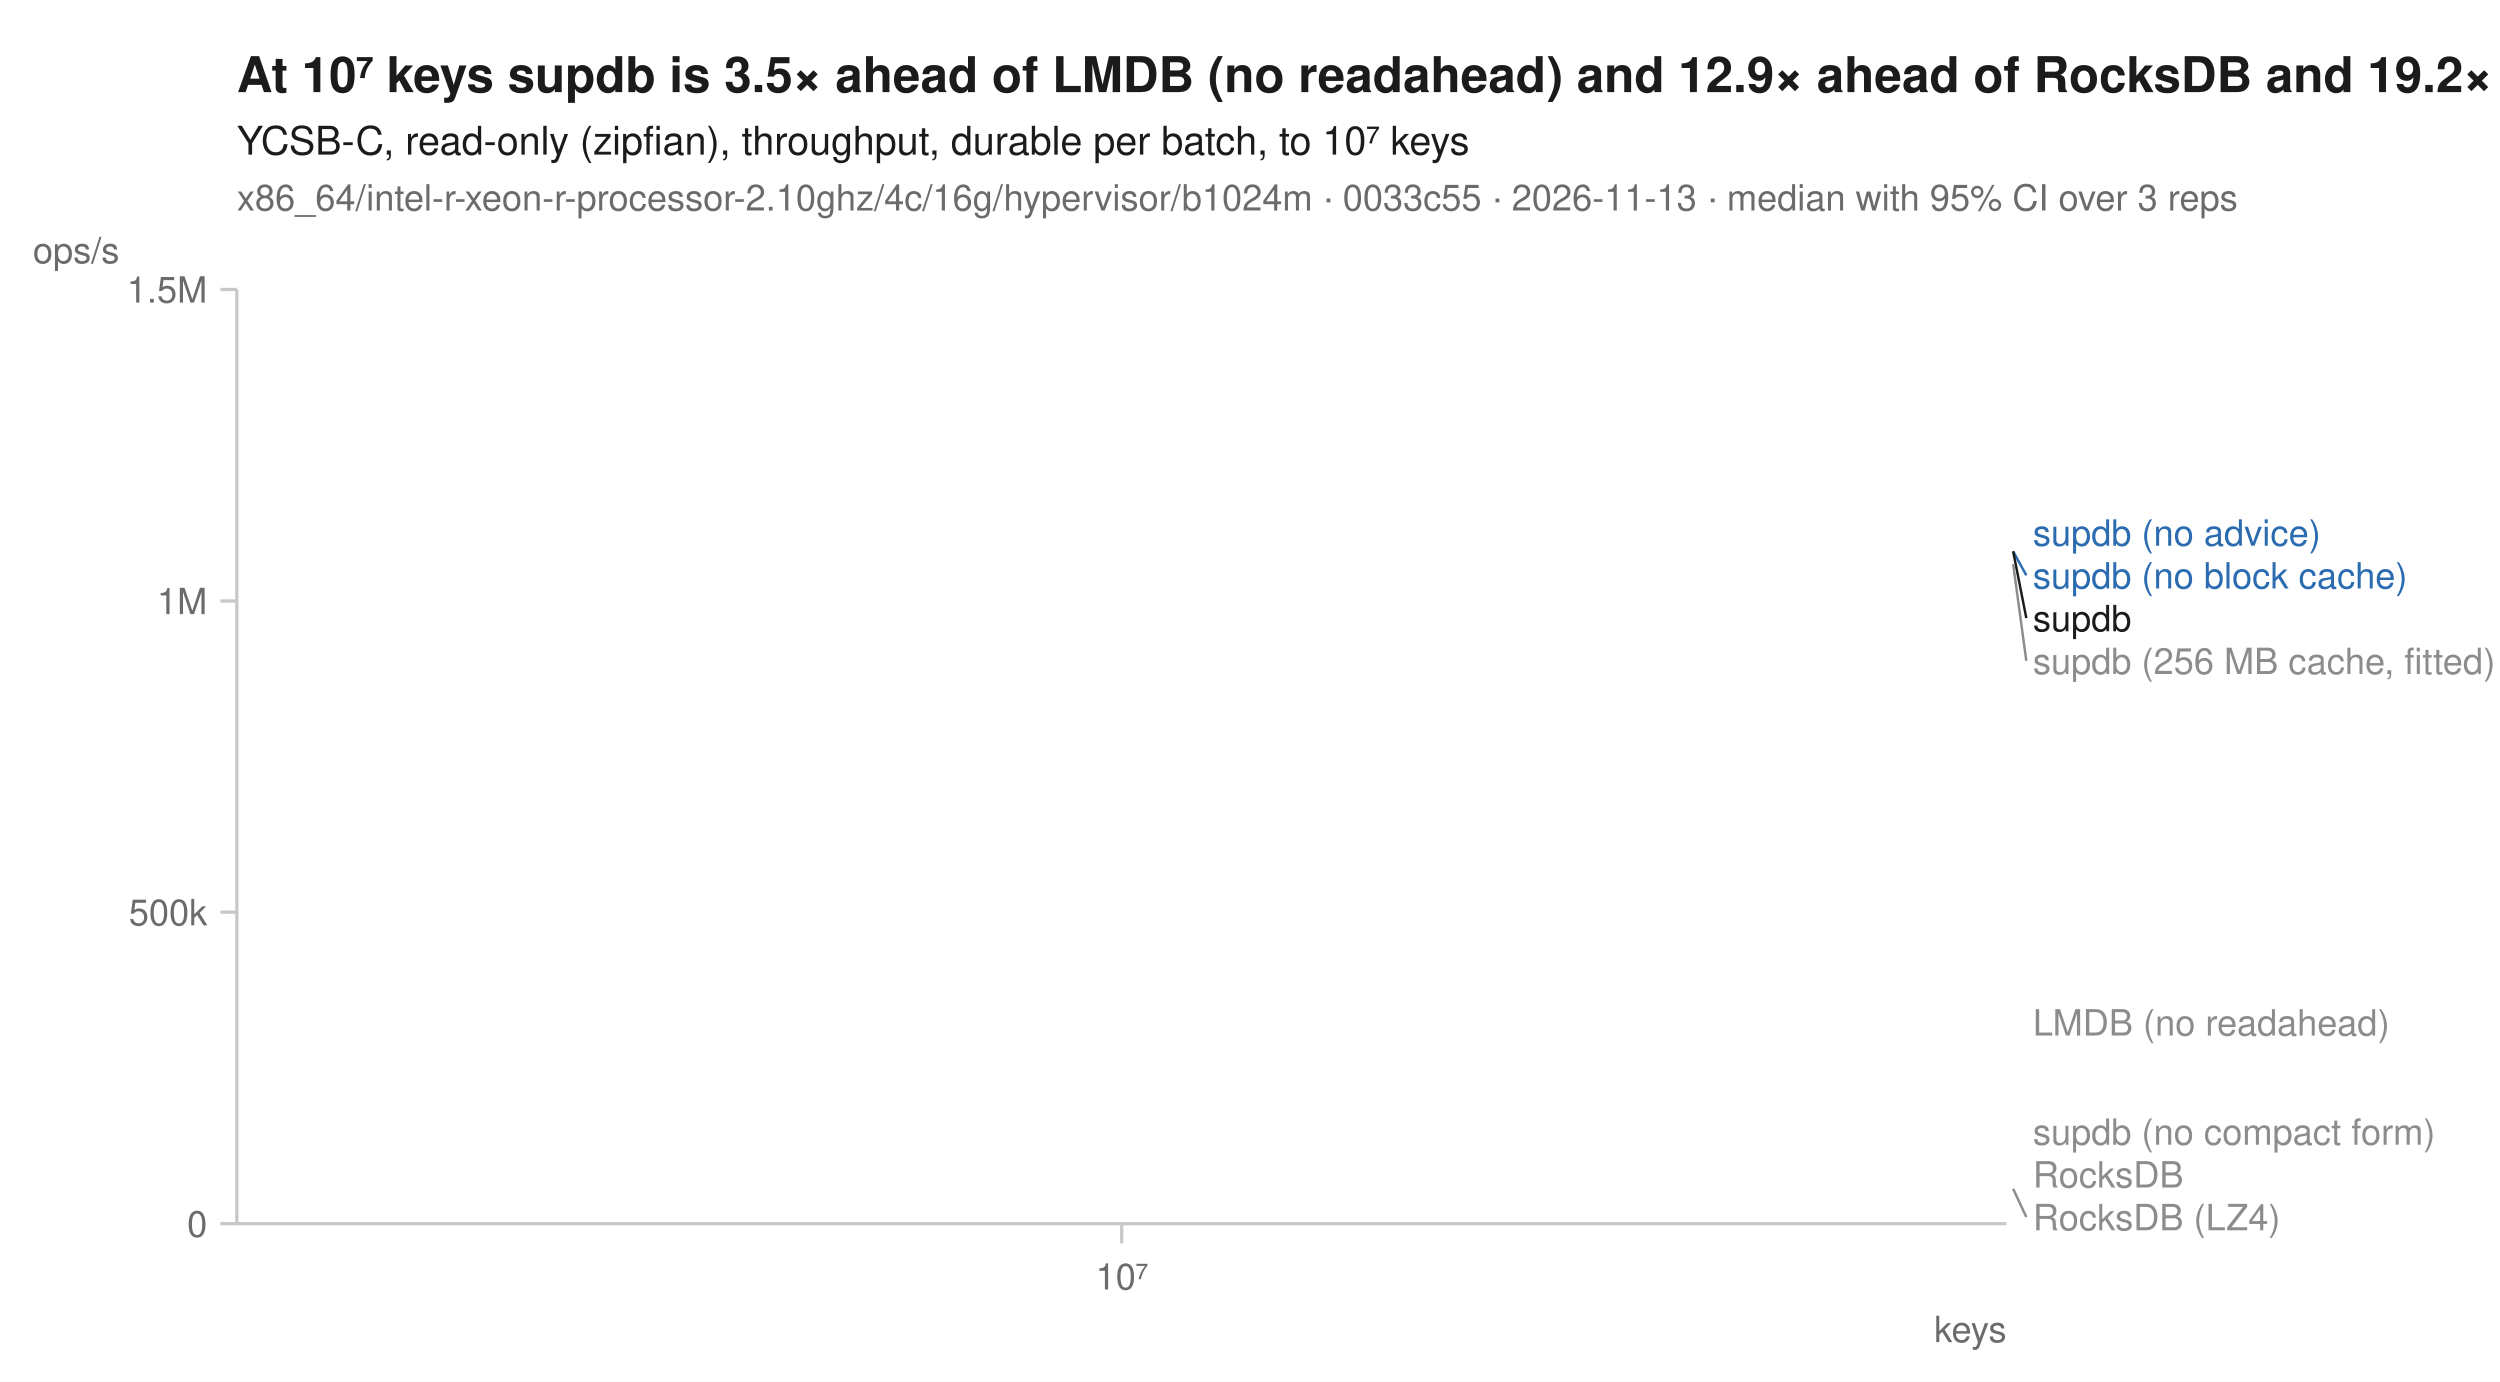
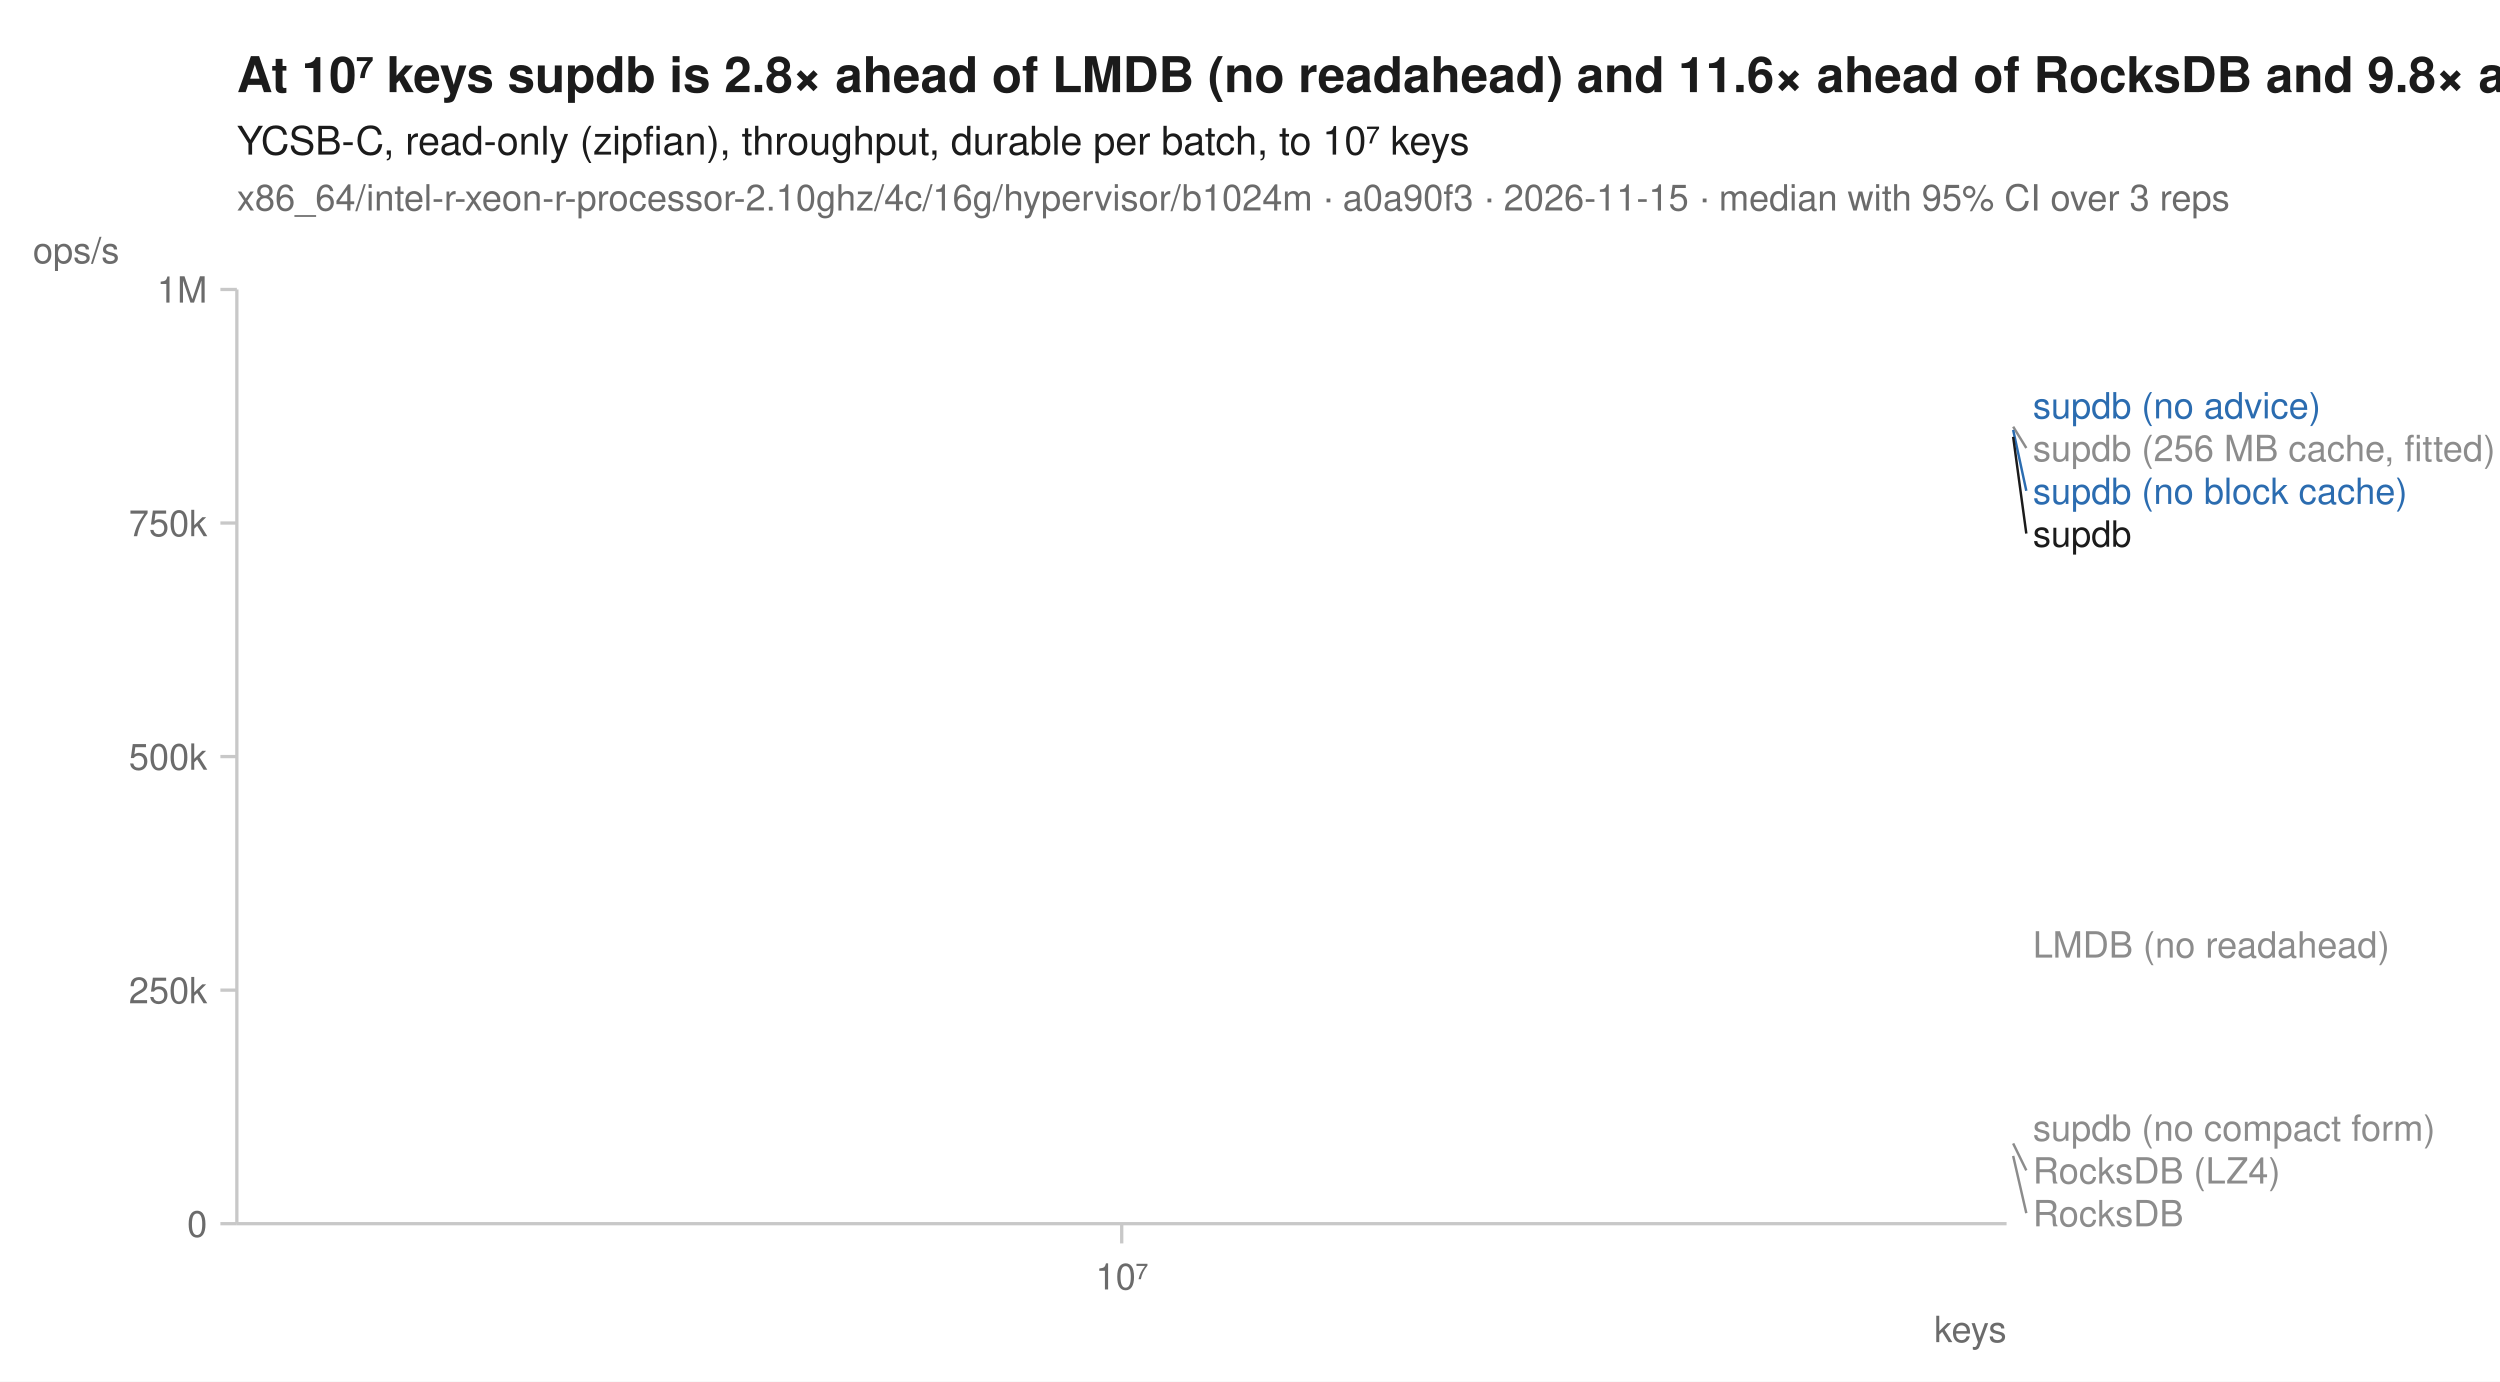
<svg xmlns="http://www.w3.org/2000/svg" width="760" height="420" viewBox="0 0 760 420" font-family="-apple-system, BlinkMacSystemFont, 'Segoe UI', Helvetica, Arial, sans-serif" fill="#1b1b1b">
  <rect width="760" height="420" fill="white" />
-   <text x="72" y="28" font-size="15" font-weight="600">At 10⁷ keys supdb is 3.5× ahead of LMDB (no readahead) and 12.9× ahead of RocksDB and 19.2× ahead of RocksDB (LZ4)</text>
+   <text x="72" y="28" font-size="15" font-weight="600">At 10⁷ keys supdb is 2.8× ahead of LMDB (no readahead) and 11.6× ahead of RocksDB and 9.8× ahead of RocksDB (LZ4)</text>
  <text x="72" y="47" font-size="12">YCSB-C, read-only (zipfian), throughput, durable per batch, to 10⁷ keys</text>
-   <text x="72" y="64" font-size="11" fill="#6b6b6b">x86_64/intel-r-xeon-r-processor-2.10ghz/4c/16g/hypervisor/b1024m · 0033c55 · 2026-11-13 · median with 95% CI over 3 reps</text>
+   <text x="72" y="64" font-size="11" fill="#6b6b6b">x86_64/intel-r-xeon-r-processor-2.10ghz/4c/16g/hypervisor/b1024m · a0a90f3 · 2026-11-15 · median with 95% CI over 3 reps</text>
  <line x1="72" y1="372" x2="610" y2="372" stroke="#c8c8c8" stroke-width="1" />
  <line x1="72" y1="88" x2="72" y2="372" stroke="#c8c8c8" stroke-width="1" />
  <line x1="341.0" y1="372" x2="341.0" y2="378" stroke="#c8c8c8" stroke-width="1" />
  <text x="341.0" y="392" font-size="11" text-anchor="middle" fill="#6b6b6b">10⁷</text>
  <text x="610" y="408" font-size="11" text-anchor="end" fill="#6b6b6b">keys</text>
  <line x1="67" y1="372.0" x2="72" y2="372.0" stroke="#c8c8c8" stroke-width="1" />
  <text x="63" y="376.0" font-size="11" text-anchor="end" fill="#6b6b6b">0</text>
-   <line x1="67" y1="277.3" x2="72" y2="277.3" stroke="#c8c8c8" stroke-width="1" />
-   <text x="63" y="281.3" font-size="11" text-anchor="end" fill="#6b6b6b">500k</text>
-   <line x1="67" y1="182.7" x2="72" y2="182.7" stroke="#c8c8c8" stroke-width="1" />
-   <text x="63" y="186.7" font-size="11" text-anchor="end" fill="#6b6b6b">1M</text>
+   <line x1="67" y1="301.0" x2="72" y2="301.0" stroke="#c8c8c8" stroke-width="1" />
+   <text x="63" y="305.0" font-size="11" text-anchor="end" fill="#6b6b6b">250k</text>
+   <line x1="67" y1="230.0" x2="72" y2="230.0" stroke="#c8c8c8" stroke-width="1" />
+   <text x="63" y="234.0" font-size="11" text-anchor="end" fill="#6b6b6b">500k</text>
+   <line x1="67" y1="159.0" x2="72" y2="159.0" stroke="#c8c8c8" stroke-width="1" />
+   <text x="63" y="163.0" font-size="11" text-anchor="end" fill="#6b6b6b">750k</text>
  <line x1="67" y1="88.0" x2="72" y2="88.0" stroke="#c8c8c8" stroke-width="1" />
-   <text x="63" y="92.0" font-size="11" text-anchor="end" fill="#6b6b6b">1.5M</text>
+   <text x="63" y="92.0" font-size="11" text-anchor="end" fill="#6b6b6b">1M</text>
  <text x="10" y="80" font-size="11" text-anchor="start" fill="#6b6b6b">ops/s</text>
-   <path d="M341.0,361.4 " fill="none" stroke="#8c8c8c" stroke-width="1.6" stroke-linejoin="round" stroke-linecap="round" stroke-dasharray="1,3" />
-   <path d="M341.0,314.1 " fill="none" stroke="#8c8c8c" stroke-width="1.6" stroke-linejoin="round" stroke-linecap="round" stroke-dasharray="4,2" />
-   <path d="M341.0,171.5 " fill="none" stroke="#8c8c8c" stroke-width="2" stroke-linejoin="round" stroke-linecap="round" stroke-dasharray="2,3" />
-   <path d="M341.0,356.1 " fill="none" stroke="#8c8c8c" stroke-width="1.6" stroke-linejoin="round" stroke-linecap="round" stroke-dasharray="7,4" />
-   <path d="M341.0,167.6 " fill="none" stroke="#2b6cb0" stroke-width="2" stroke-linejoin="round" stroke-linecap="round" stroke-dasharray="7,4" />
-   <path d="M341.0,165.3 " fill="none" stroke="#2b6cb0" stroke-width="2" stroke-linejoin="round" stroke-linecap="round" />
-   <path d="M341.0,347.3 " fill="none" stroke="#8c8c8c" stroke-width="2" stroke-linejoin="round" stroke-linecap="round" stroke-dasharray="2,3" />
-   <path d="M341.0,167.6 " fill="none" stroke="#1b1b1b" stroke-width="2" stroke-linejoin="round" stroke-linecap="round" />
-   <text x="618.0" y="165.9" font-size="11" fill="#2b6cb0">supdb (no advice)</text>
-   <line x1="612.0" y1="167.6" x2="616.0" y2="174.9" stroke="#2b6cb0" stroke-width="0.75" />
-   <text x="618.0" y="178.9" font-size="11" fill="#2b6cb0">supdb (no block cache)</text>
-   <line x1="612.0" y1="167.6" x2="616.0" y2="187.9" stroke="#1b1b1b" stroke-width="0.75" />
-   <text x="618.0" y="191.9" font-size="11" fill="#1b1b1b">supdb</text>
-   <line x1="612.0" y1="171.5" x2="616.0" y2="200.9" stroke="#8c8c8c" stroke-width="0.75" />
-   <text x="618.0" y="204.9" font-size="11" fill="#8c8c8c">supdb (256 MB cache, fitted)</text>
-   <text x="618.0" y="314.8" font-size="11" fill="#8c8c8c">LMDB (no readahead)</text>
-   <text x="618.0" y="348.0" font-size="11" fill="#8c8c8c">supdb (no compact form)</text>
-   <text x="618.0" y="361.0" font-size="11" fill="#8c8c8c">RocksDB</text>
-   <line x1="612.0" y1="361.4" x2="616.0" y2="370.0" stroke="#8c8c8c" stroke-width="0.75" />
-   <text x="618.0" y="374.0" font-size="11" fill="#8c8c8c">RocksDB (LZ4)</text>
+   <path d="M341.0,347.6 " fill="none" stroke="#8c8c8c" stroke-width="1.6" stroke-linejoin="round" stroke-linecap="round" stroke-dasharray="1,3" />
+   <path d="M341.0,287.1 " fill="none" stroke="#8c8c8c" stroke-width="1.6" stroke-linejoin="round" stroke-linecap="round" stroke-dasharray="4,2" />
+   <path d="M341.0,129.7 " fill="none" stroke="#8c8c8c" stroke-width="2" stroke-linejoin="round" stroke-linecap="round" stroke-dasharray="2,3" />
+   <path d="M341.0,351.4 " fill="none" stroke="#8c8c8c" stroke-width="1.6" stroke-linejoin="round" stroke-linecap="round" stroke-dasharray="7,4" />
+   <path d="M341.0,130.7 " fill="none" stroke="#2b6cb0" stroke-width="2" stroke-linejoin="round" stroke-linecap="round" stroke-dasharray="7,4" />
+   <path d="M341.0,123.2 " fill="none" stroke="#2b6cb0" stroke-width="2" stroke-linejoin="round" stroke-linecap="round" />
+   <path d="M341.0,342.8 " fill="none" stroke="#8c8c8c" stroke-width="2" stroke-linejoin="round" stroke-linecap="round" stroke-dasharray="2,3" />
+   <path d="M341.0,132.8 " fill="none" stroke="#1b1b1b" stroke-width="2" stroke-linejoin="round" stroke-linecap="round" />
+   <text x="618.0" y="127.2" font-size="11" fill="#2b6cb0">supdb (no advice)</text>
+   <line x1="612.0" y1="129.7" x2="616.0" y2="136.2" stroke="#8c8c8c" stroke-width="0.75" />
+   <text x="618.0" y="140.2" font-size="11" fill="#8c8c8c">supdb (256 MB cache, fitted)</text>
+   <line x1="612.0" y1="130.7" x2="616.0" y2="149.2" stroke="#2b6cb0" stroke-width="0.75" />
+   <text x="618.0" y="153.2" font-size="11" fill="#2b6cb0">supdb (no block cache)</text>
+   <line x1="612.0" y1="132.8" x2="616.0" y2="162.2" stroke="#1b1b1b" stroke-width="0.75" />
+   <text x="618.0" y="166.2" font-size="11" fill="#1b1b1b">supdb</text>
+   <text x="618.0" y="291.1" font-size="11" fill="#8c8c8c">LMDB (no readahead)</text>
+   <text x="618.0" y="346.8" font-size="11" fill="#8c8c8c">supdb (no compact form)</text>
+   <line x1="612.0" y1="347.6" x2="616.0" y2="355.8" stroke="#8c8c8c" stroke-width="0.75" />
+   <text x="618.0" y="359.8" font-size="11" fill="#8c8c8c">RocksDB (LZ4)</text>
+   <line x1="612.0" y1="351.4" x2="616.0" y2="368.8" stroke="#8c8c8c" stroke-width="0.75" />
+   <text x="618.0" y="372.8" font-size="11" fill="#8c8c8c">RocksDB</text>
</svg>
